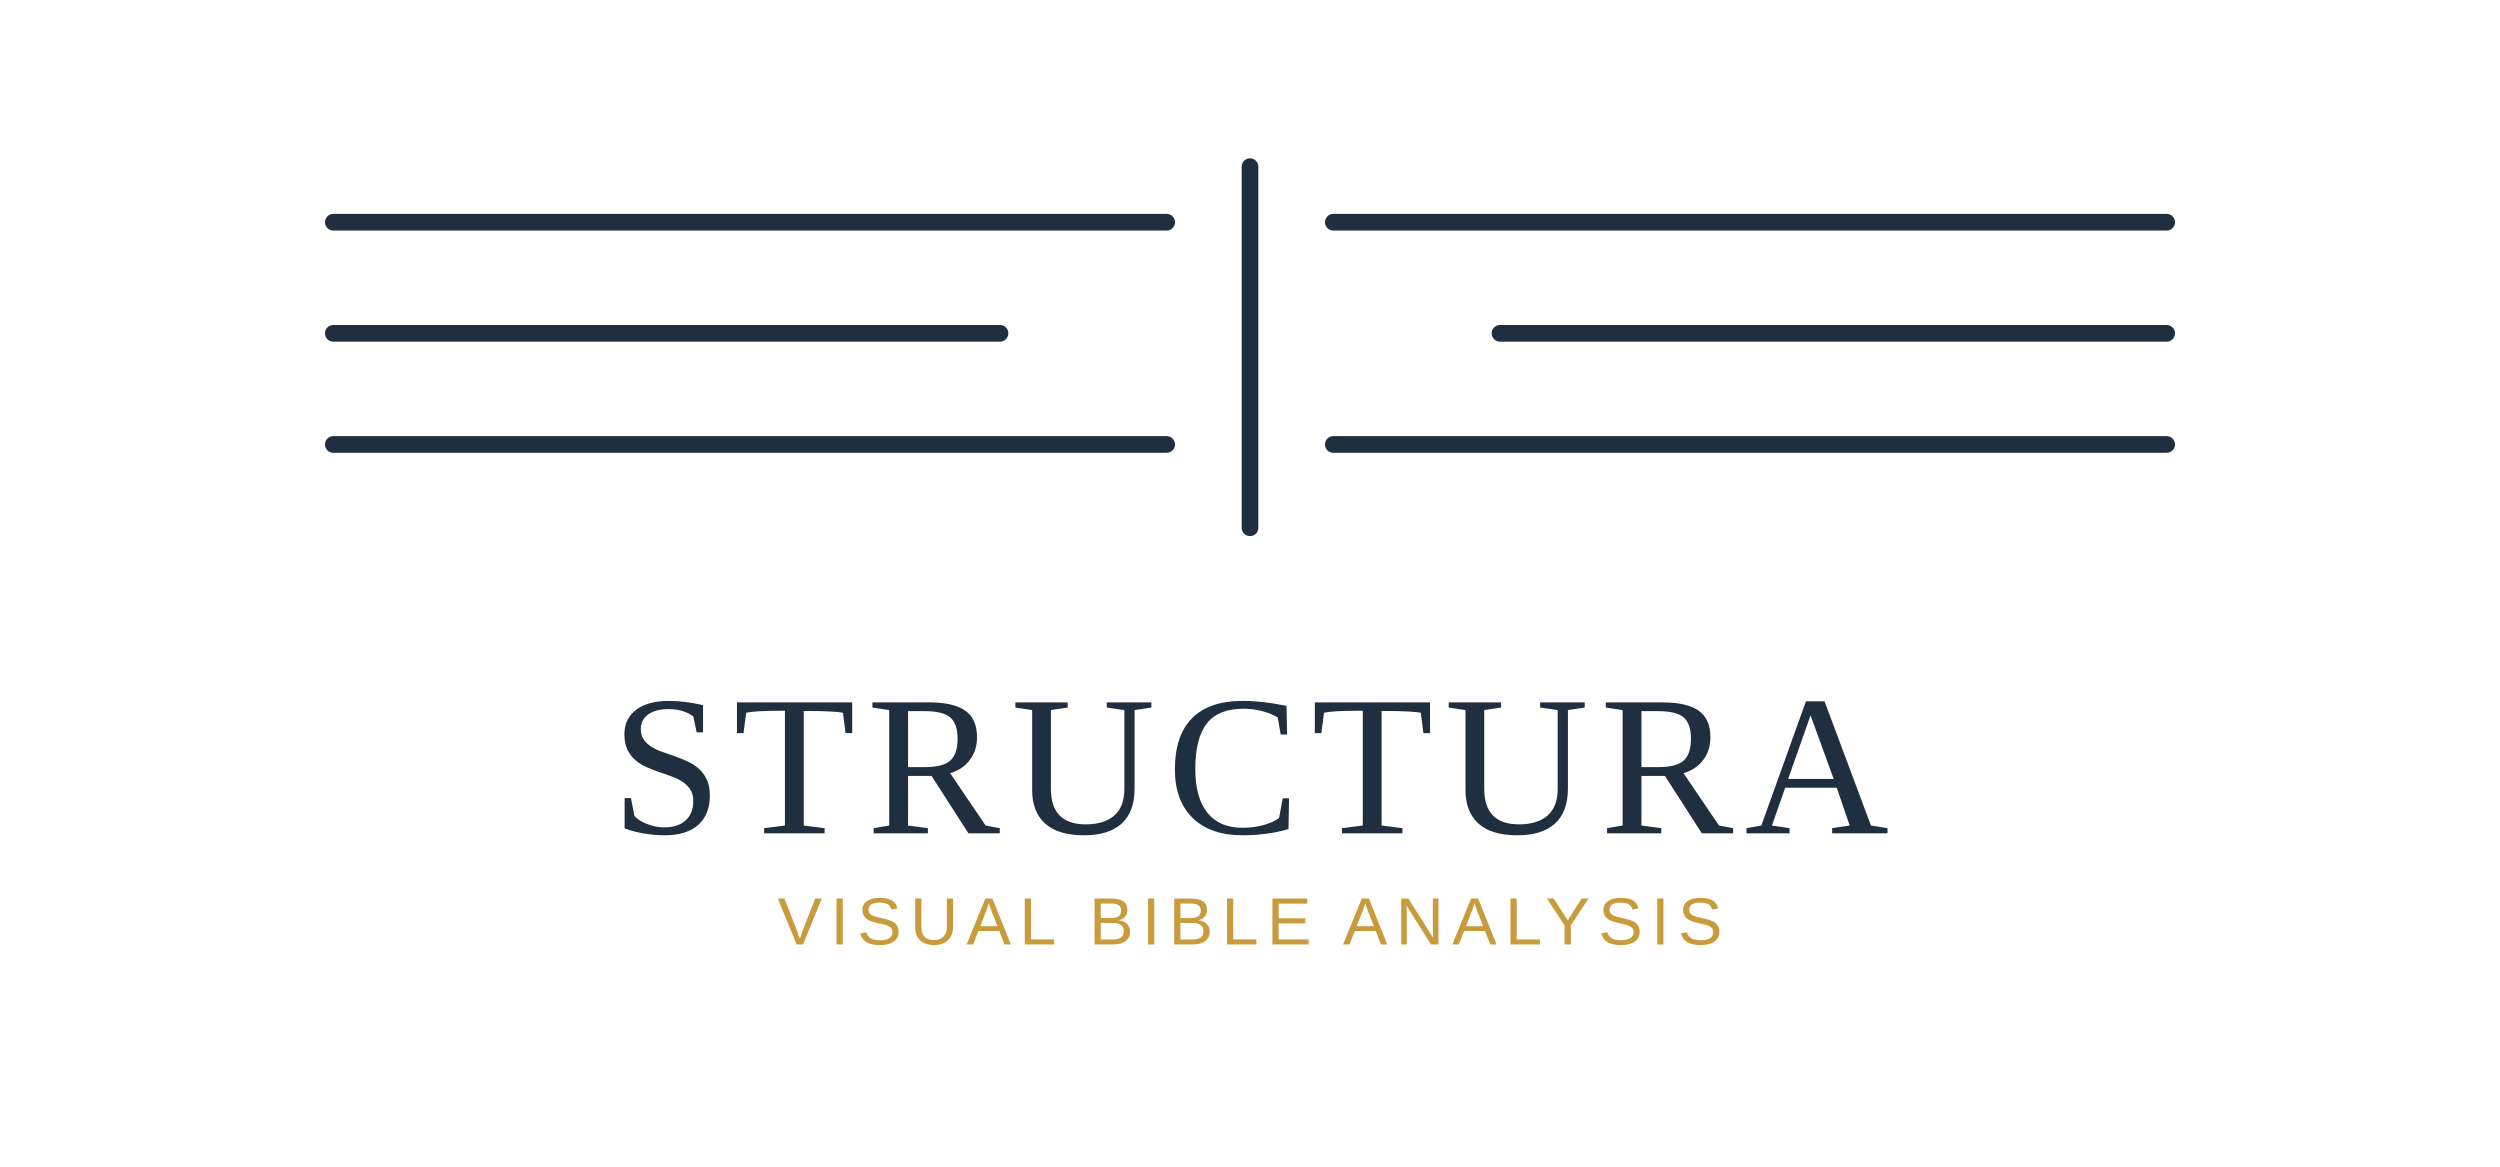
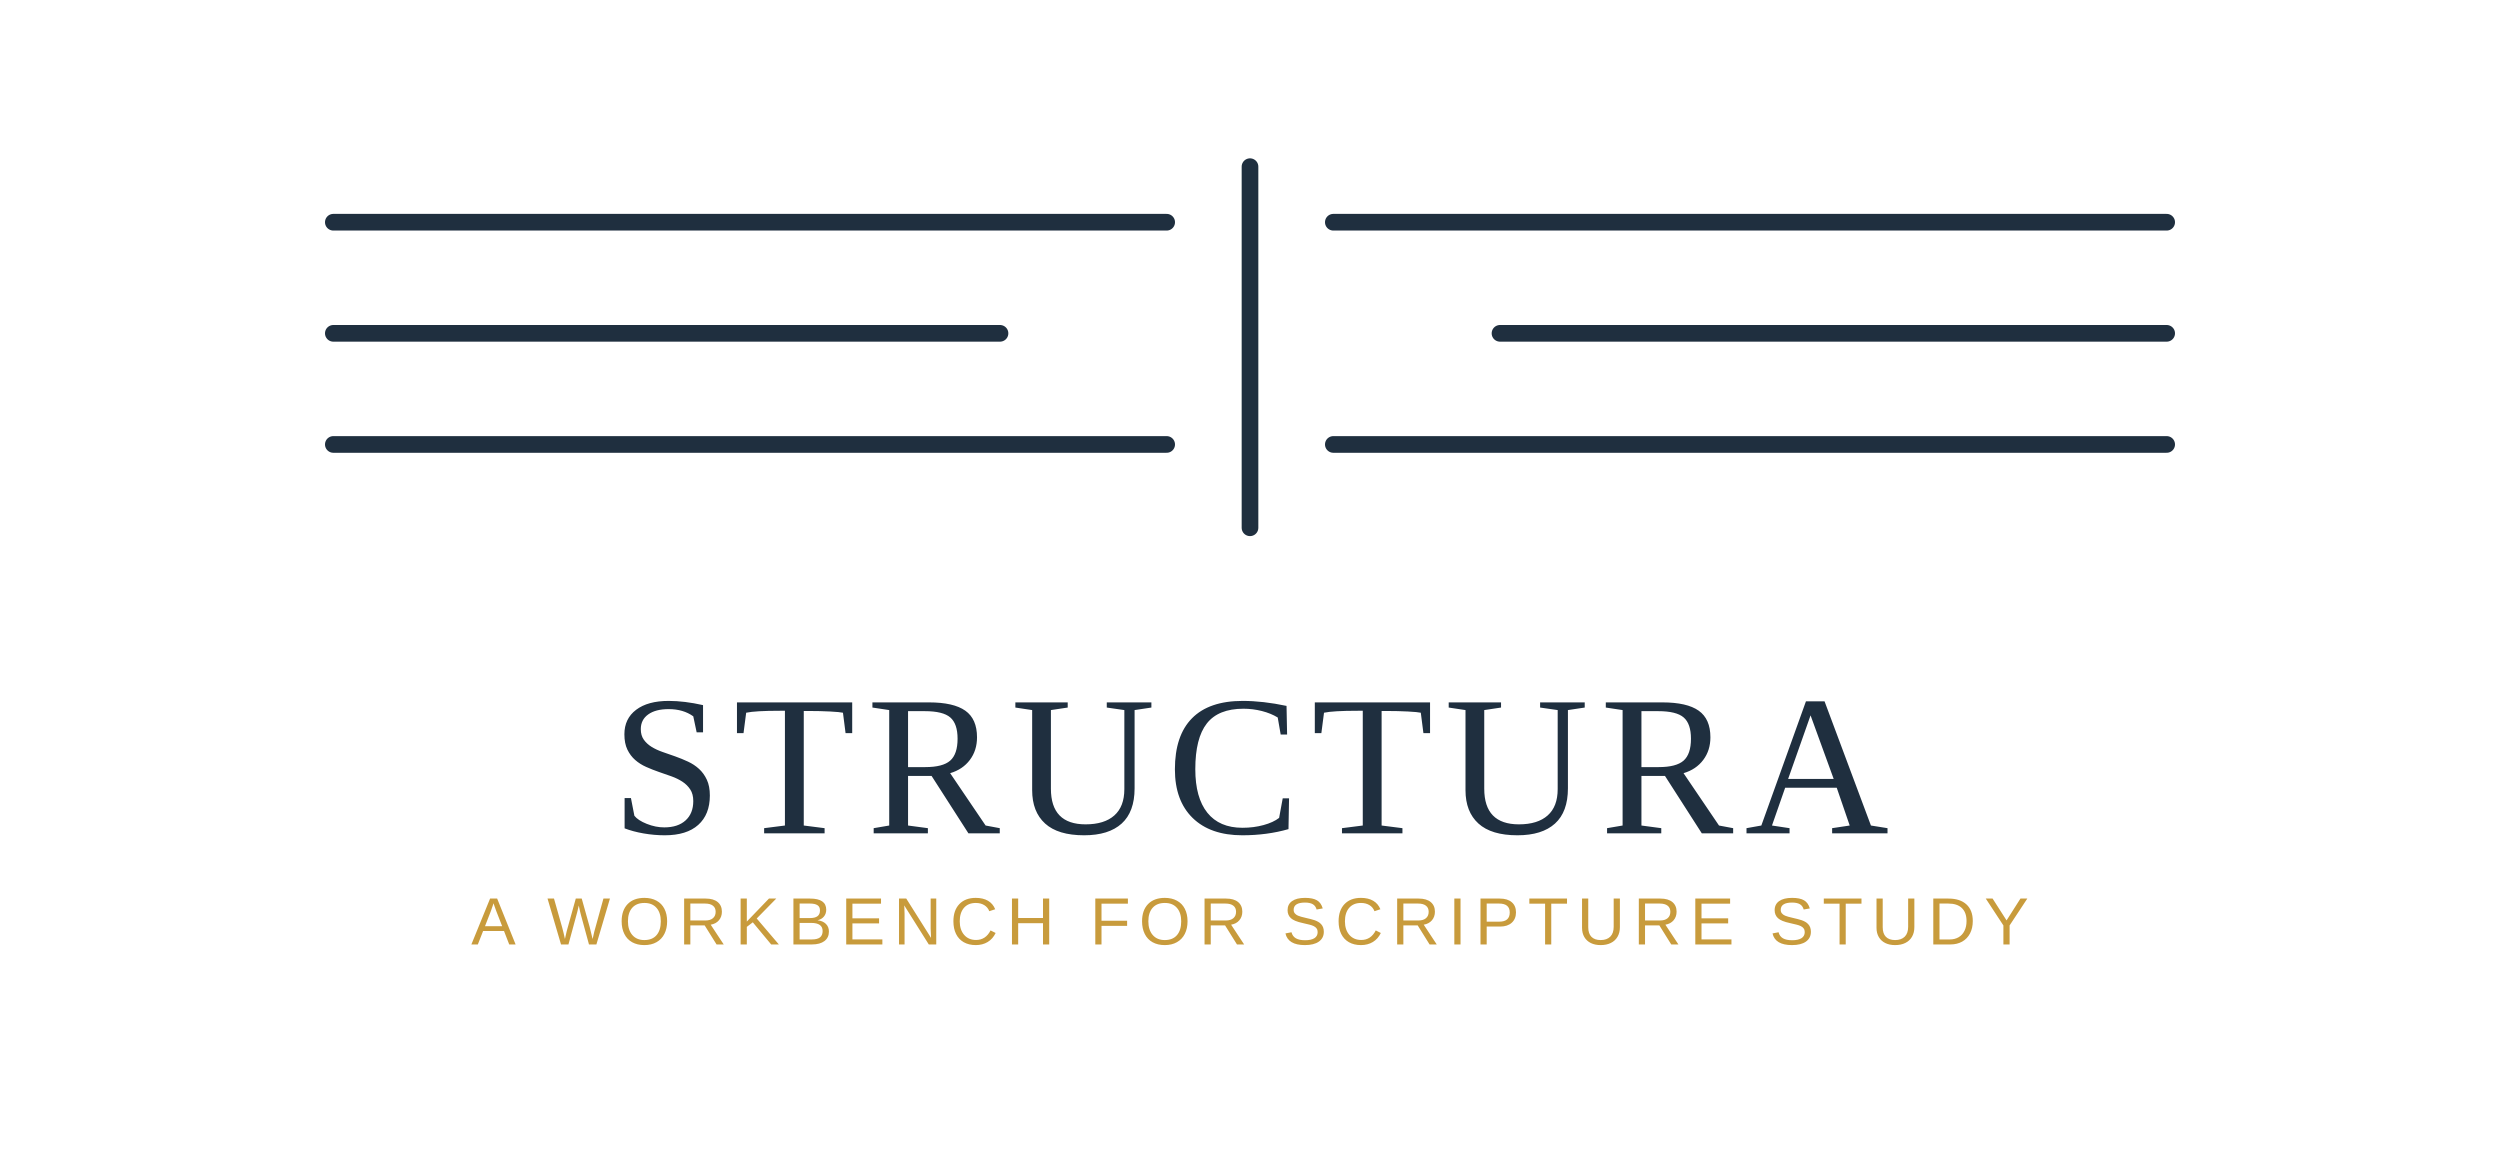
<svg xmlns="http://www.w3.org/2000/svg" viewBox="0 0 900 420" version="1.1" id="svg8">
  <defs id="defs8" />
  <style id="style1">
.title { font-family: Georgia, "Times New Roman", serif; font-size:72px; fill:#1f2f3f; letter-spacing:4px;}
.subtitle { font-family: Arial, sans-serif; font-size:24px; fill:#c89b3c; letter-spacing:3px;}
.line { stroke:#1f2f3f; stroke-width:6; stroke-linecap:round;}
</style>
  <g class="line" id="g7">
    <line x1="120" y1="80" x2="420" y2="80" id="line1" />
    <line x1="120" y1="120" x2="360" y2="120" id="line2" />
    <line x1="120" y1="160" x2="420" y2="160" id="line3" />
    <line x1="480" y1="80" x2="780" y2="80" id="line4" />
    <line x1="540" y1="120" x2="780" y2="120" id="line5" />
    <line x1="480" y1="160" x2="780" y2="160" id="line6" />
    <line x1="450" y1="60" x2="450" y2="190" id="line7" />
  </g>
  <text x="450" y="300" text-anchor="middle" class="title" id="text7">
STRUCTURA
</text>
-   <text x="450" y="340" text-anchor="middle" class="subtitle" id="text8">
- VISUAL BIBLE ANALYSIS
- </text>
+   <text x="450" y="340" text-anchor="middle" class="subtitle" id="text8">A WORKBENCH FOR SCRIPTURE STUDY</text>
</svg>
